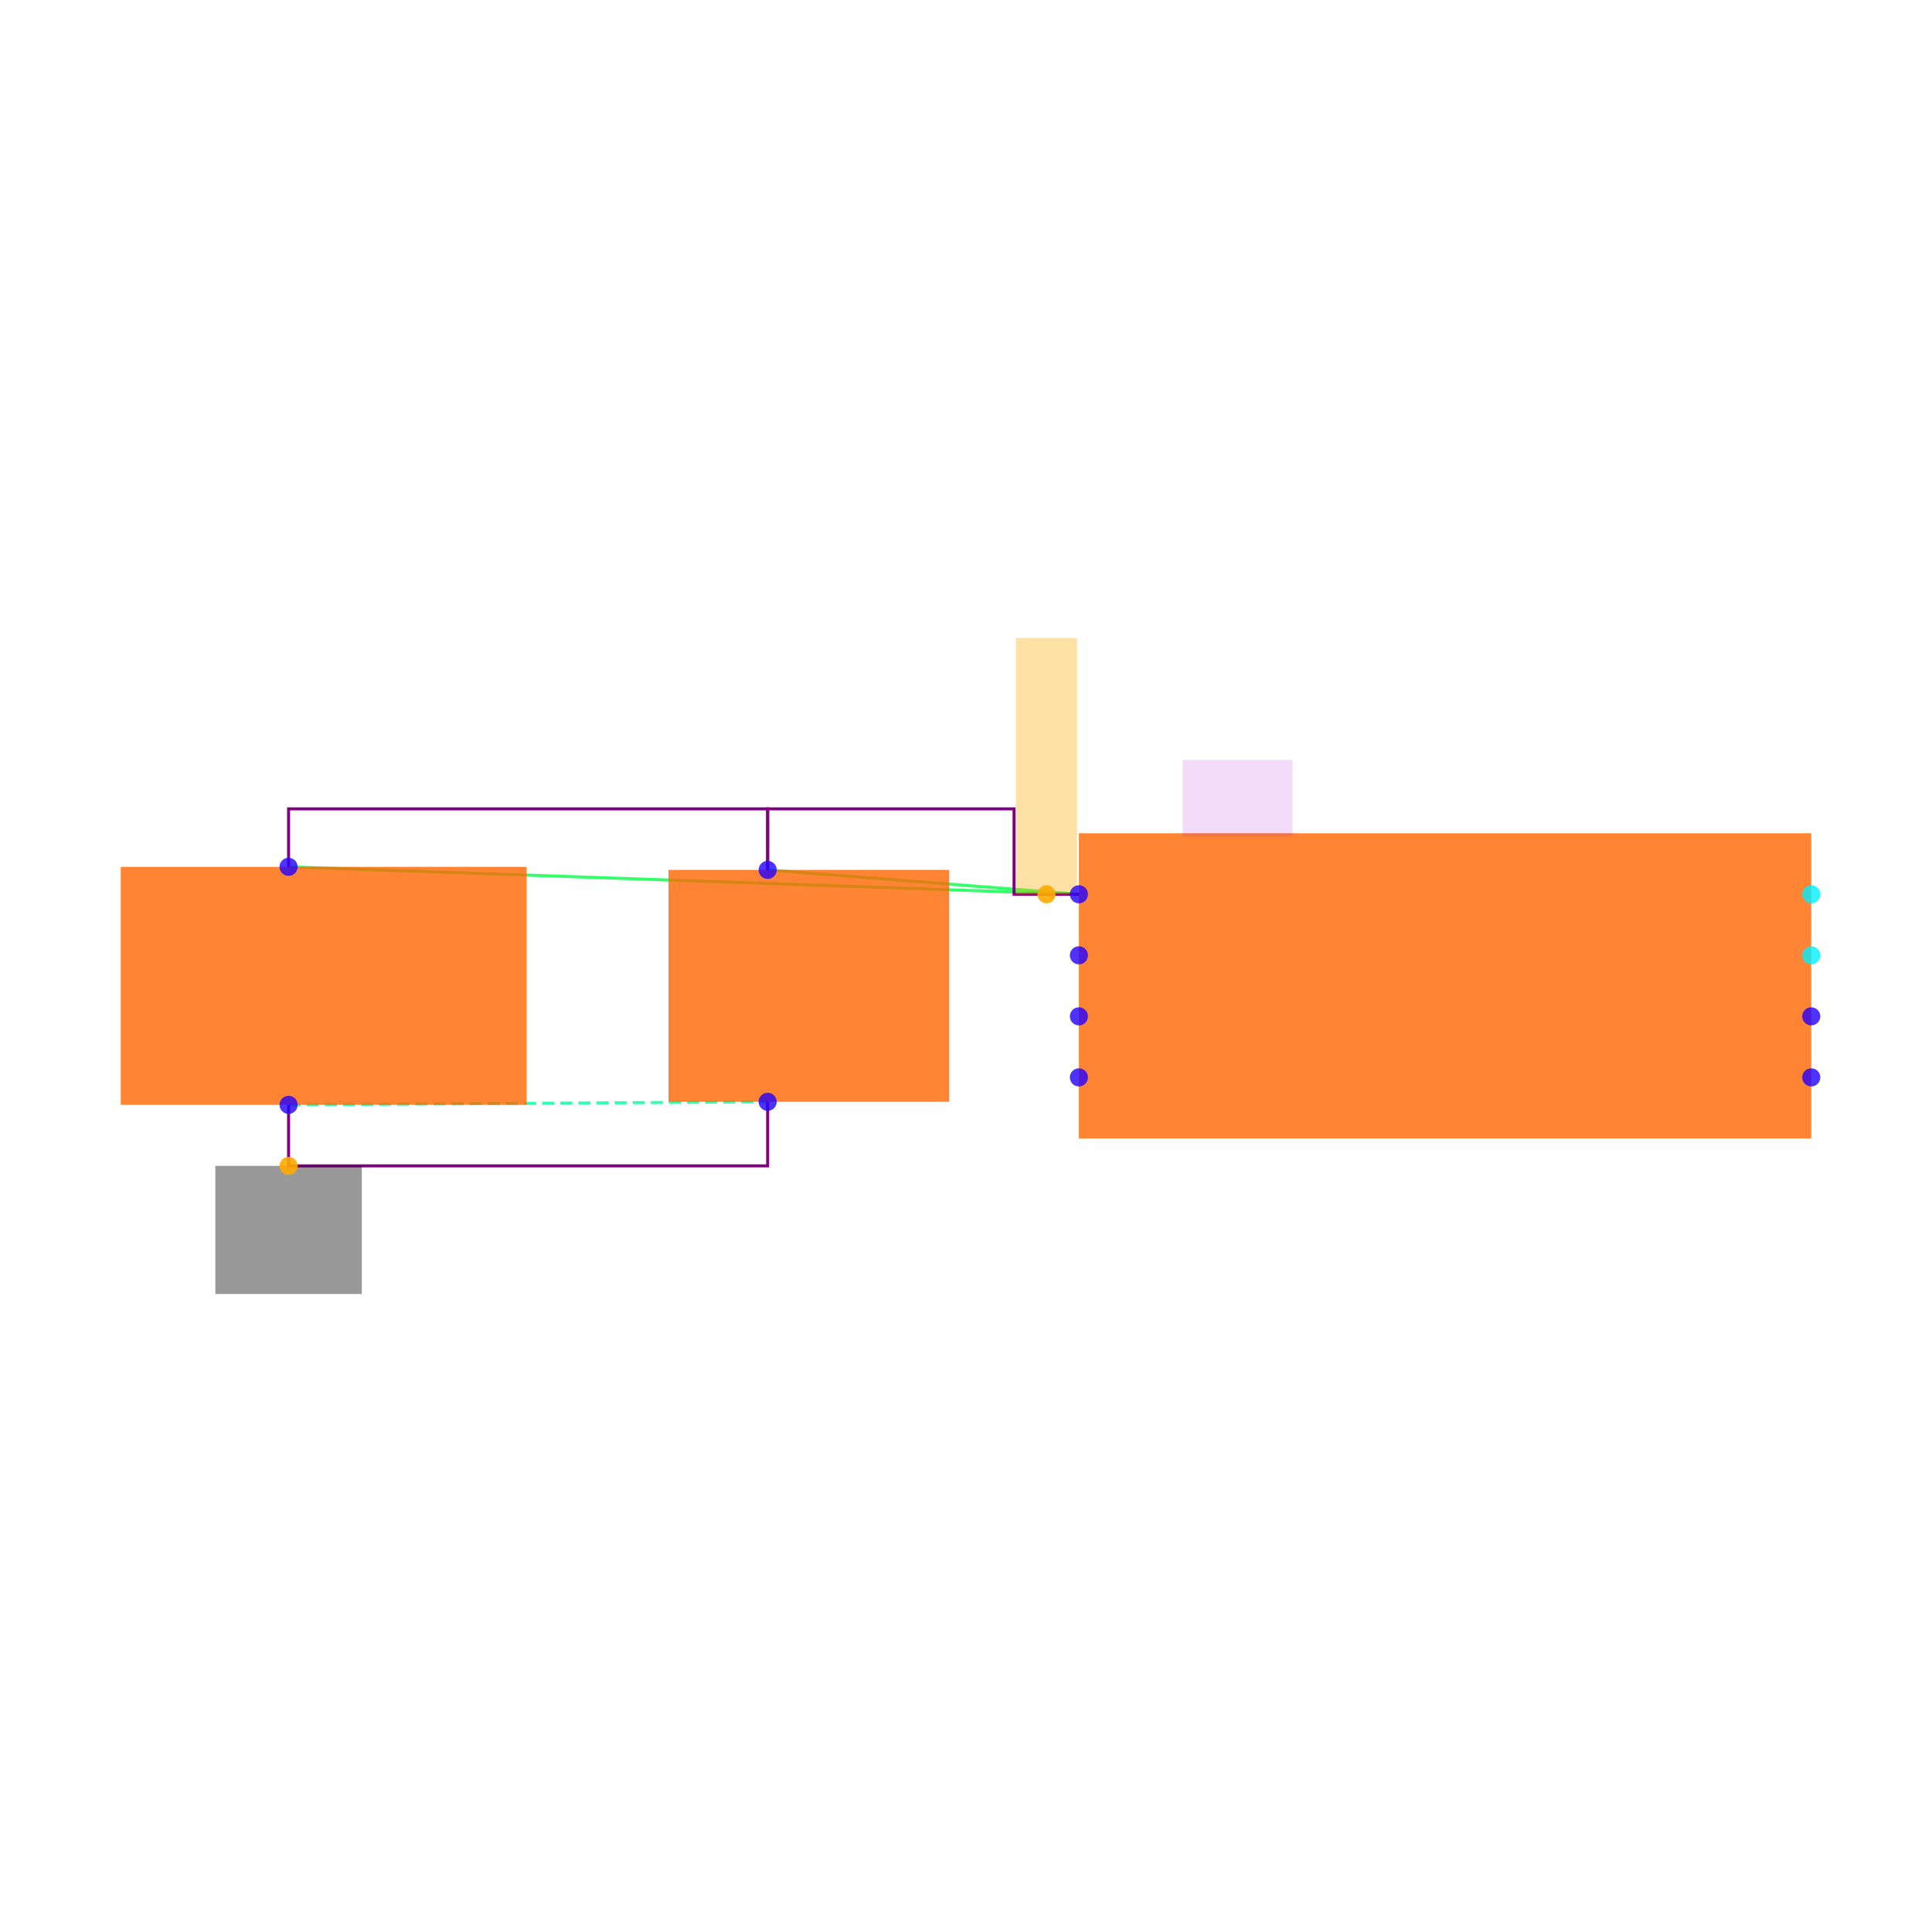
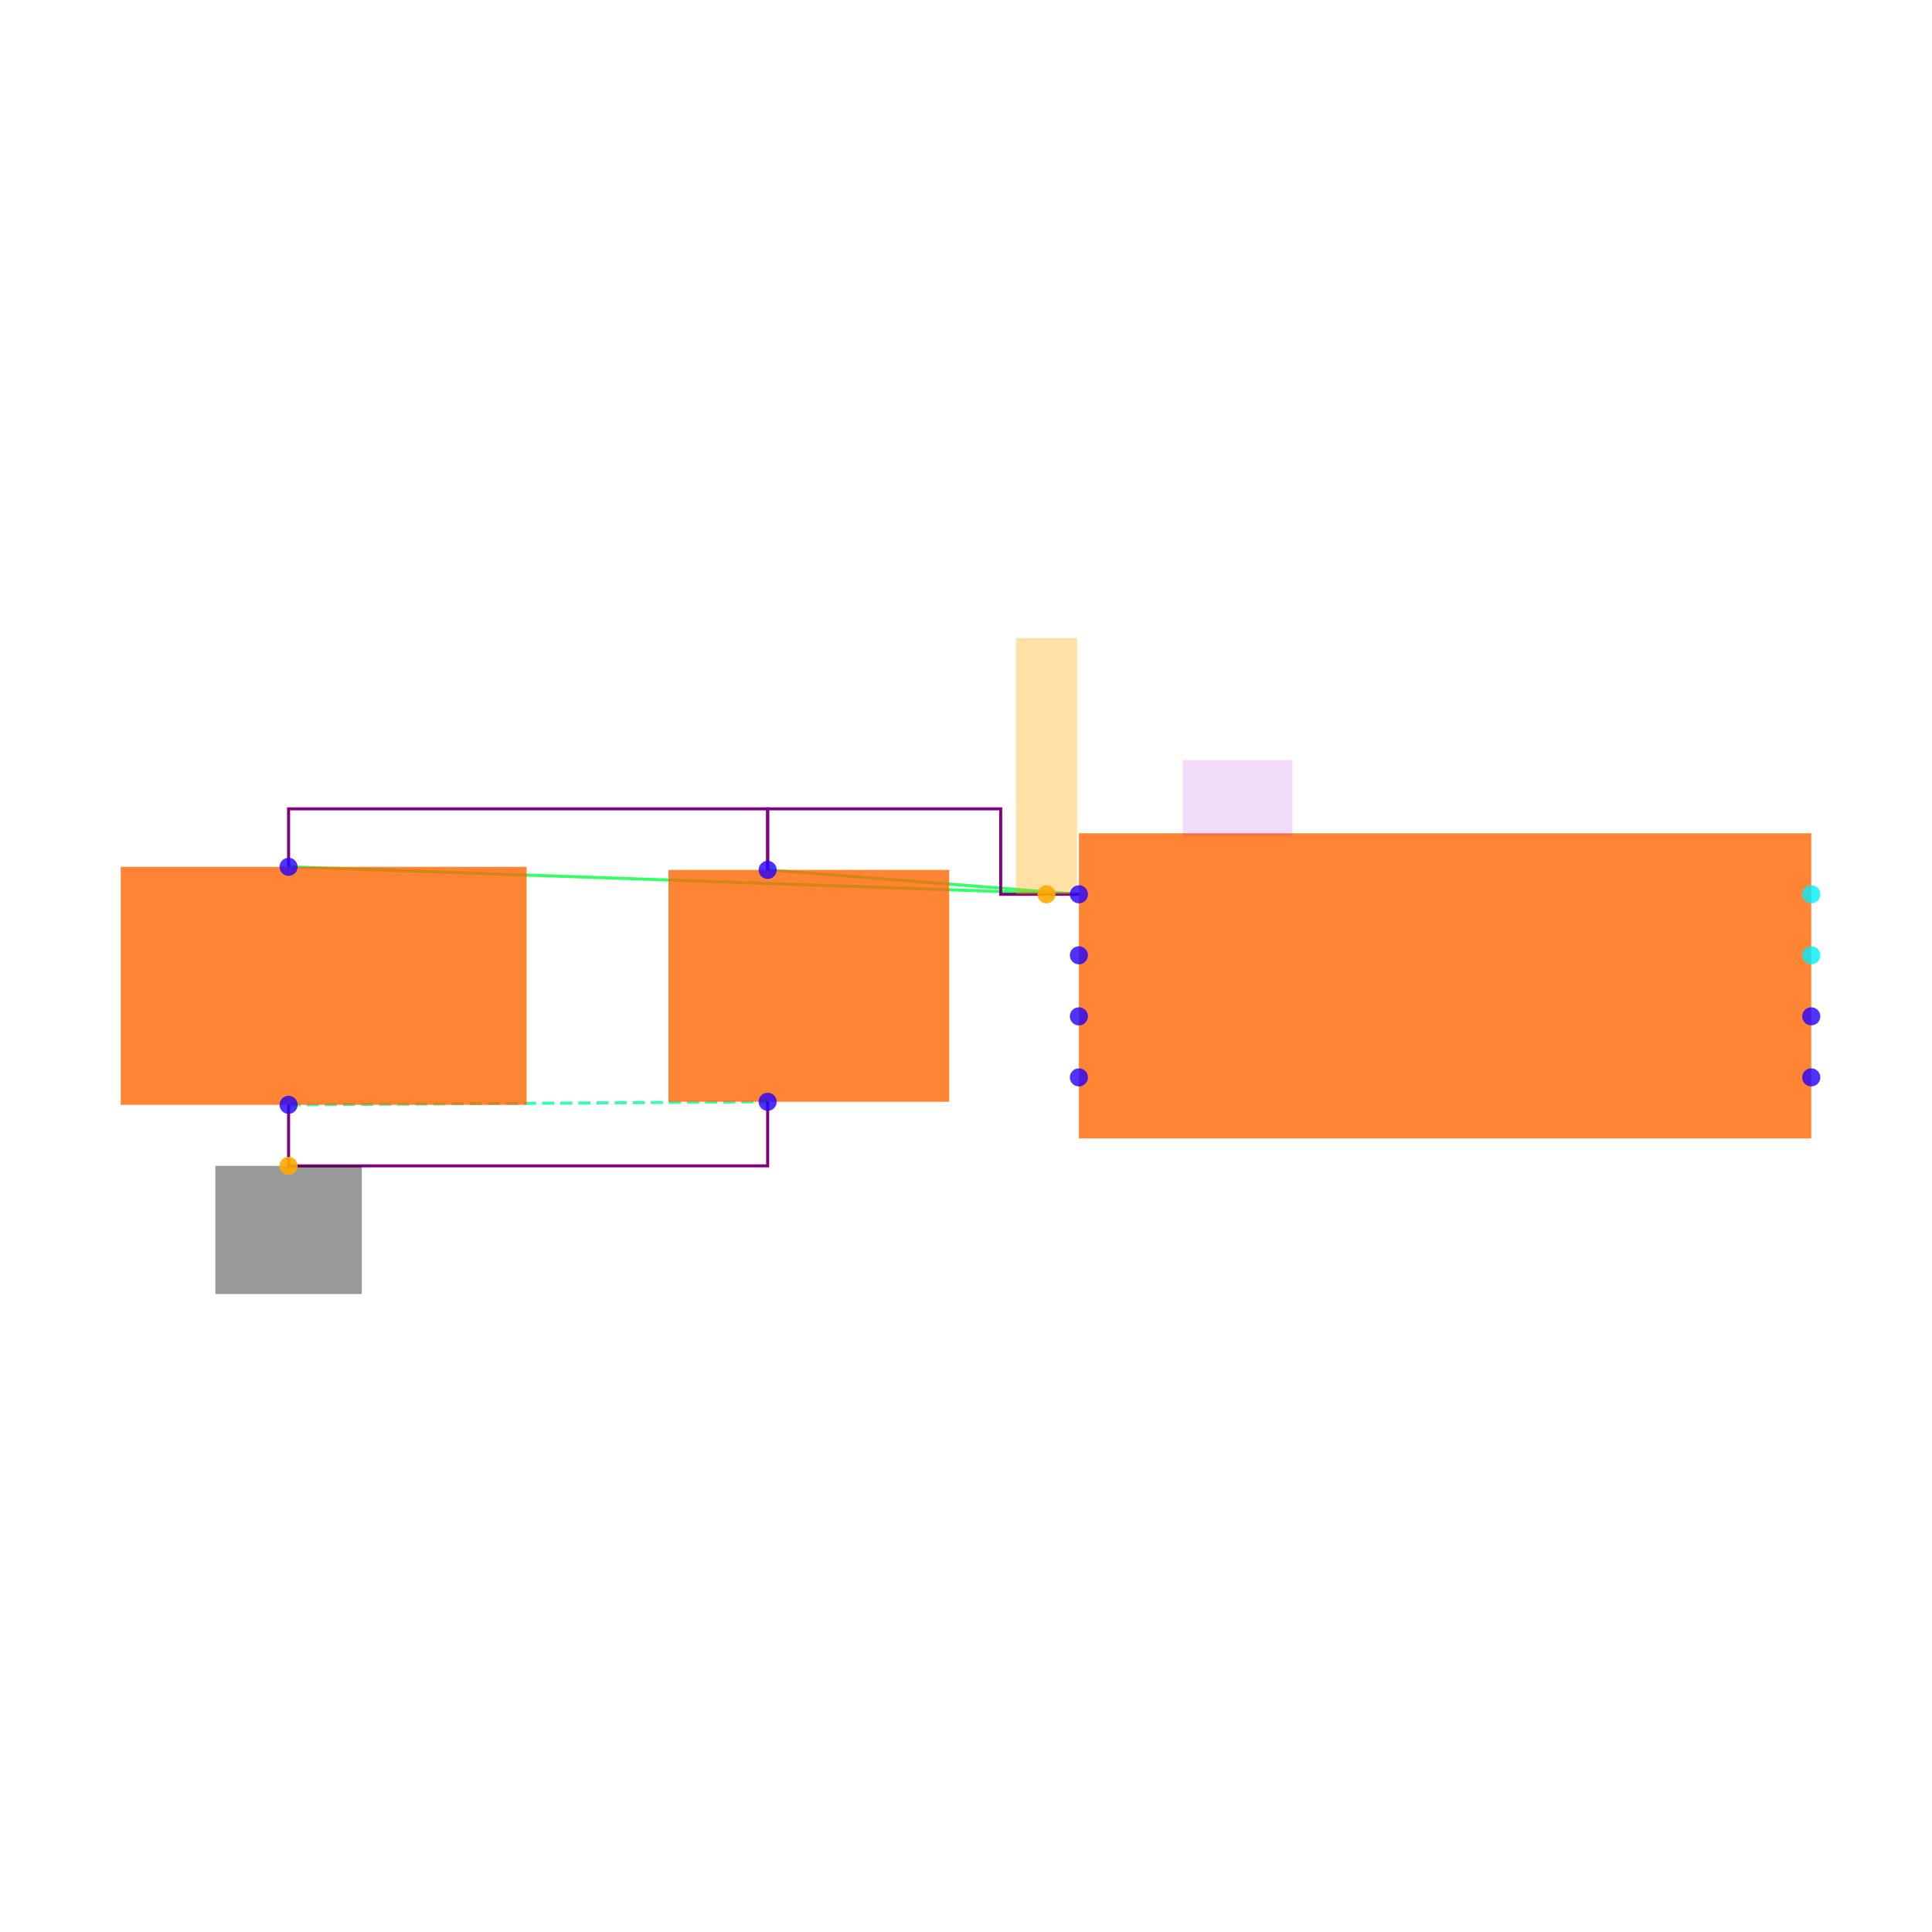
<svg xmlns="http://www.w3.org/2000/svg" width="640" height="640" viewBox="0 0 640 640">
  <rect width="100%" height="100%" fill="white" />
  <g>
    <polyline data-points="-1.2000000000000002,0.30000000000000004 -3.79,0.39" data-type="line" data-label="" points="357.401,296.245 95.596,287.148" fill="none" stroke="hsl(136, 100%, 50%, 0.8)" stroke-width="1px" />
  </g>
  <g>
    <polyline data-points="-1.2000000000000002,0.30000000000000004 -2.22,0.38000000000000006" data-type="line" data-label="" points="357.401,296.245 254.296,288.159" fill="none" stroke="hsl(136, 100%, 50%, 0.8)" stroke-width="1px" />
  </g>
  <g>
    <polyline data-points="-3.79,-0.3899999999999999 -2.22,-0.37999999999999995" data-type="line" data-label="" points="95.596,365.993 254.296,364.982" fill="none" stroke="hsl(157, 100%, 50%, 0.8)" stroke-width="1px" stroke-dasharray="4 2" />
  </g>
  <g>
    <polyline data-points="-2.22,0.3800000000000002 -2.22,0.5800000000000003 -3.79,0.5800000000000003 -3.79,0.39" data-type="line" data-label="" points="254.296,288.159 254.296,267.942 95.596,267.942 95.596,287.148" fill="none" stroke="purple" stroke-width="1px" />
  </g>
  <g>
-     <polyline data-points="-1.2000000000000002,0.3 -1.4125,0.3 -1.4125,0.5800000000000003 -2.22,0.5800000000000003 -2.22,0.38000000000000006" data-type="line" data-label="" points="357.401,296.245 335.921,296.245 335.921,267.942 254.296,267.942 254.296,288.159" fill="none" stroke="purple" stroke-width="1px" />
+     <polyline data-points="-1.2000000000000002,0.3 -1.4562500000000003,0.3 -1.4562500000000003,0.5800000000000003 -2.22,0.5800000000000003 -2.22,0.38000000000000006" data-type="line" data-label="" points="357.401,296.245 331.498,296.245 331.498,267.942 254.296,267.942 254.296,288.159" fill="none" stroke="purple" stroke-width="1px" />
  </g>
  <g>
    <polyline data-points="-3.79,-0.3899999999999999 -3.79,-0.5900000000000001 -2.22,-0.5900000000000001 -2.22,-0.3800000000000001" data-type="line" data-label="" points="95.596,365.993 95.596,386.209 254.296,386.209 254.296,364.982" fill="none" stroke="purple" stroke-width="1px" />
  </g>
  <g>
    <rect data-type="rect" data-label="schematic_component_0" data-x="-3.675" data-y="5.551115123125783e-17" x="40" y="287.148" width="134.44" height="78.845" fill="hsl(24, 100%, 50%, 0.8)" stroke="black" stroke-width="0.01" />
  </g>
  <g>
    <rect data-type="rect" data-label="schematic_component_1" data-x="-2.085" data-y="5.551115123125783e-17" x="221.444" y="288.159" width="92.996" height="76.823" fill="hsl(24, 100%, 50%, 0.8)" stroke="black" stroke-width="0.01" />
  </g>
  <g>
    <rect data-type="rect" data-label="schematic_component_2" data-x="0" data-y="0" x="357.401" y="276.029" width="242.599" height="101.083" fill="hsl(24, 100%, 50%, 0.8)" stroke="black" stroke-width="0.01" />
  </g>
  <g>
    <rect data-type="rect" data-label="U1" data-x="-0.68" data-y="0.615" x="391.769" y="251.769" width="36.39" height="25.271" fill="rgba(160, 0, 220, 0.14)" stroke="black" stroke-width="0.01" />
  </g>
  <g>
    <rect data-type="rect" data-label="netId: GND globalConnNetId: connectivity_net1" data-x="-3.79" data-y="-0.8" x="71.336" y="386.209" width="48.52" height="42.455" fill="#00000066" stroke="#000000" stroke-width="0.01" />
  </g>
  <g>
    <rect data-type="rect" data-label="netId: .U1 &gt; .pin1 to .C2 &gt; .pin1 globalConnNetId: connectivity_net0" data-x="-1.3062500000000001" data-y="0.72" x="336.552" y="211.336" width="20.217" height="84.91" fill="hsl(40, 100%, 50%, 0.35)" stroke="black" stroke-width="0.01" />
  </g>
  <g>
    <circle data-type="point" data-label="schematic_port_0 y-" data-x="-3.79" data-y="-0.3899999999999999" cx="95.596" cy="365.993" r="3" fill="hsl(248, 100%, 50%, 0.8)" />
  </g>
  <g>
    <circle data-type="point" data-label="schematic_port_1 y+" data-x="-3.79" data-y="0.39" cx="95.596" cy="287.148" r="3" fill="hsl(248, 100%, 50%, 0.8)" />
  </g>
  <g>
    <circle data-type="point" data-label="schematic_port_2 y+" data-x="-2.22" data-y="0.38000000000000006" cx="254.296" cy="288.159" r="3" fill="hsl(248, 100%, 50%, 0.8)" />
  </g>
  <g>
    <circle data-type="point" data-label="schematic_port_3 y-" data-x="-2.22" data-y="-0.37999999999999995" cx="254.296" cy="364.982" r="3" fill="hsl(248, 100%, 50%, 0.8)" />
  </g>
  <g>
    <circle data-type="point" data-label="schematic_port_4 x-" data-x="-1.2000000000000002" data-y="0.30000000000000004" cx="357.401" cy="296.245" r="3" fill="hsl(248, 100%, 50%, 0.8)" />
  </g>
  <g>
    <circle data-type="point" data-label="schematic_port_5 x-" data-x="-1.2000000000000002" data-y="0.10000000000000003" cx="357.401" cy="316.462" r="3" fill="hsl(248, 100%, 50%, 0.8)" />
  </g>
  <g>
    <circle data-type="point" data-label="schematic_port_6 x-" data-x="-1.2000000000000002" data-y="-0.09999999999999998" cx="357.401" cy="336.679" r="3" fill="hsl(248, 100%, 50%, 0.8)" />
  </g>
  <g>
    <circle data-type="point" data-label="schematic_port_7 x-" data-x="-1.2000000000000002" data-y="-0.30000000000000004" cx="357.401" cy="356.895" r="3" fill="hsl(248, 100%, 50%, 0.8)" />
  </g>
  <g>
    <circle data-type="point" data-label="schematic_port_8 x+" data-x="1.2000000000000002" data-y="-0.30000000000000004" cx="600" cy="356.895" r="3" fill="hsl(248, 100%, 50%, 0.8)" />
  </g>
  <g>
    <circle data-type="point" data-label="schematic_port_9 x+" data-x="1.2000000000000002" data-y="-0.10000000000000003" cx="600" cy="336.679" r="3" fill="hsl(248, 100%, 50%, 0.8)" />
  </g>
  <g>
    <circle data-type="point" data-label="schematic_port_10 x+" data-x="1.2000000000000002" data-y="0.09999999999999998" cx="600" cy="316.462" r="3" fill="hsl(184, 100%, 50%, 0.8)" />
  </g>
  <g>
    <circle data-type="point" data-label="schematic_port_11 x+" data-x="1.2000000000000002" data-y="0.30000000000000004" cx="600" cy="296.245" r="3" fill="hsl(184, 100%, 50%, 0.8)" />
  </g>
  <g>
    <circle data-type="point" data-label="anchorPoint orientation: y-" data-x="-3.79" data-y="-0.5900000000000001" cx="95.596" cy="386.209" r="3" fill="hsl(40, 100%, 50%, 0.9)" />
  </g>
  <g>
    <circle data-type="point" data-label="anchorPoint orientation: y+" data-x="-1.3062500000000001" data-y="0.3" cx="346.661" cy="296.245" r="3" fill="hsl(40, 100%, 50%, 0.9)" />
  </g>
  <g id="crosshair" style="display: none">
    <line id="crosshair-h" y1="0" y2="640" stroke="#666" stroke-width="0.5" />
    <line id="crosshair-v" x1="0" x2="640" stroke="#666" stroke-width="0.5" />
    <text id="coordinates" font-family="monospace" font-size="12" fill="#666" />
  </g>
</svg>
